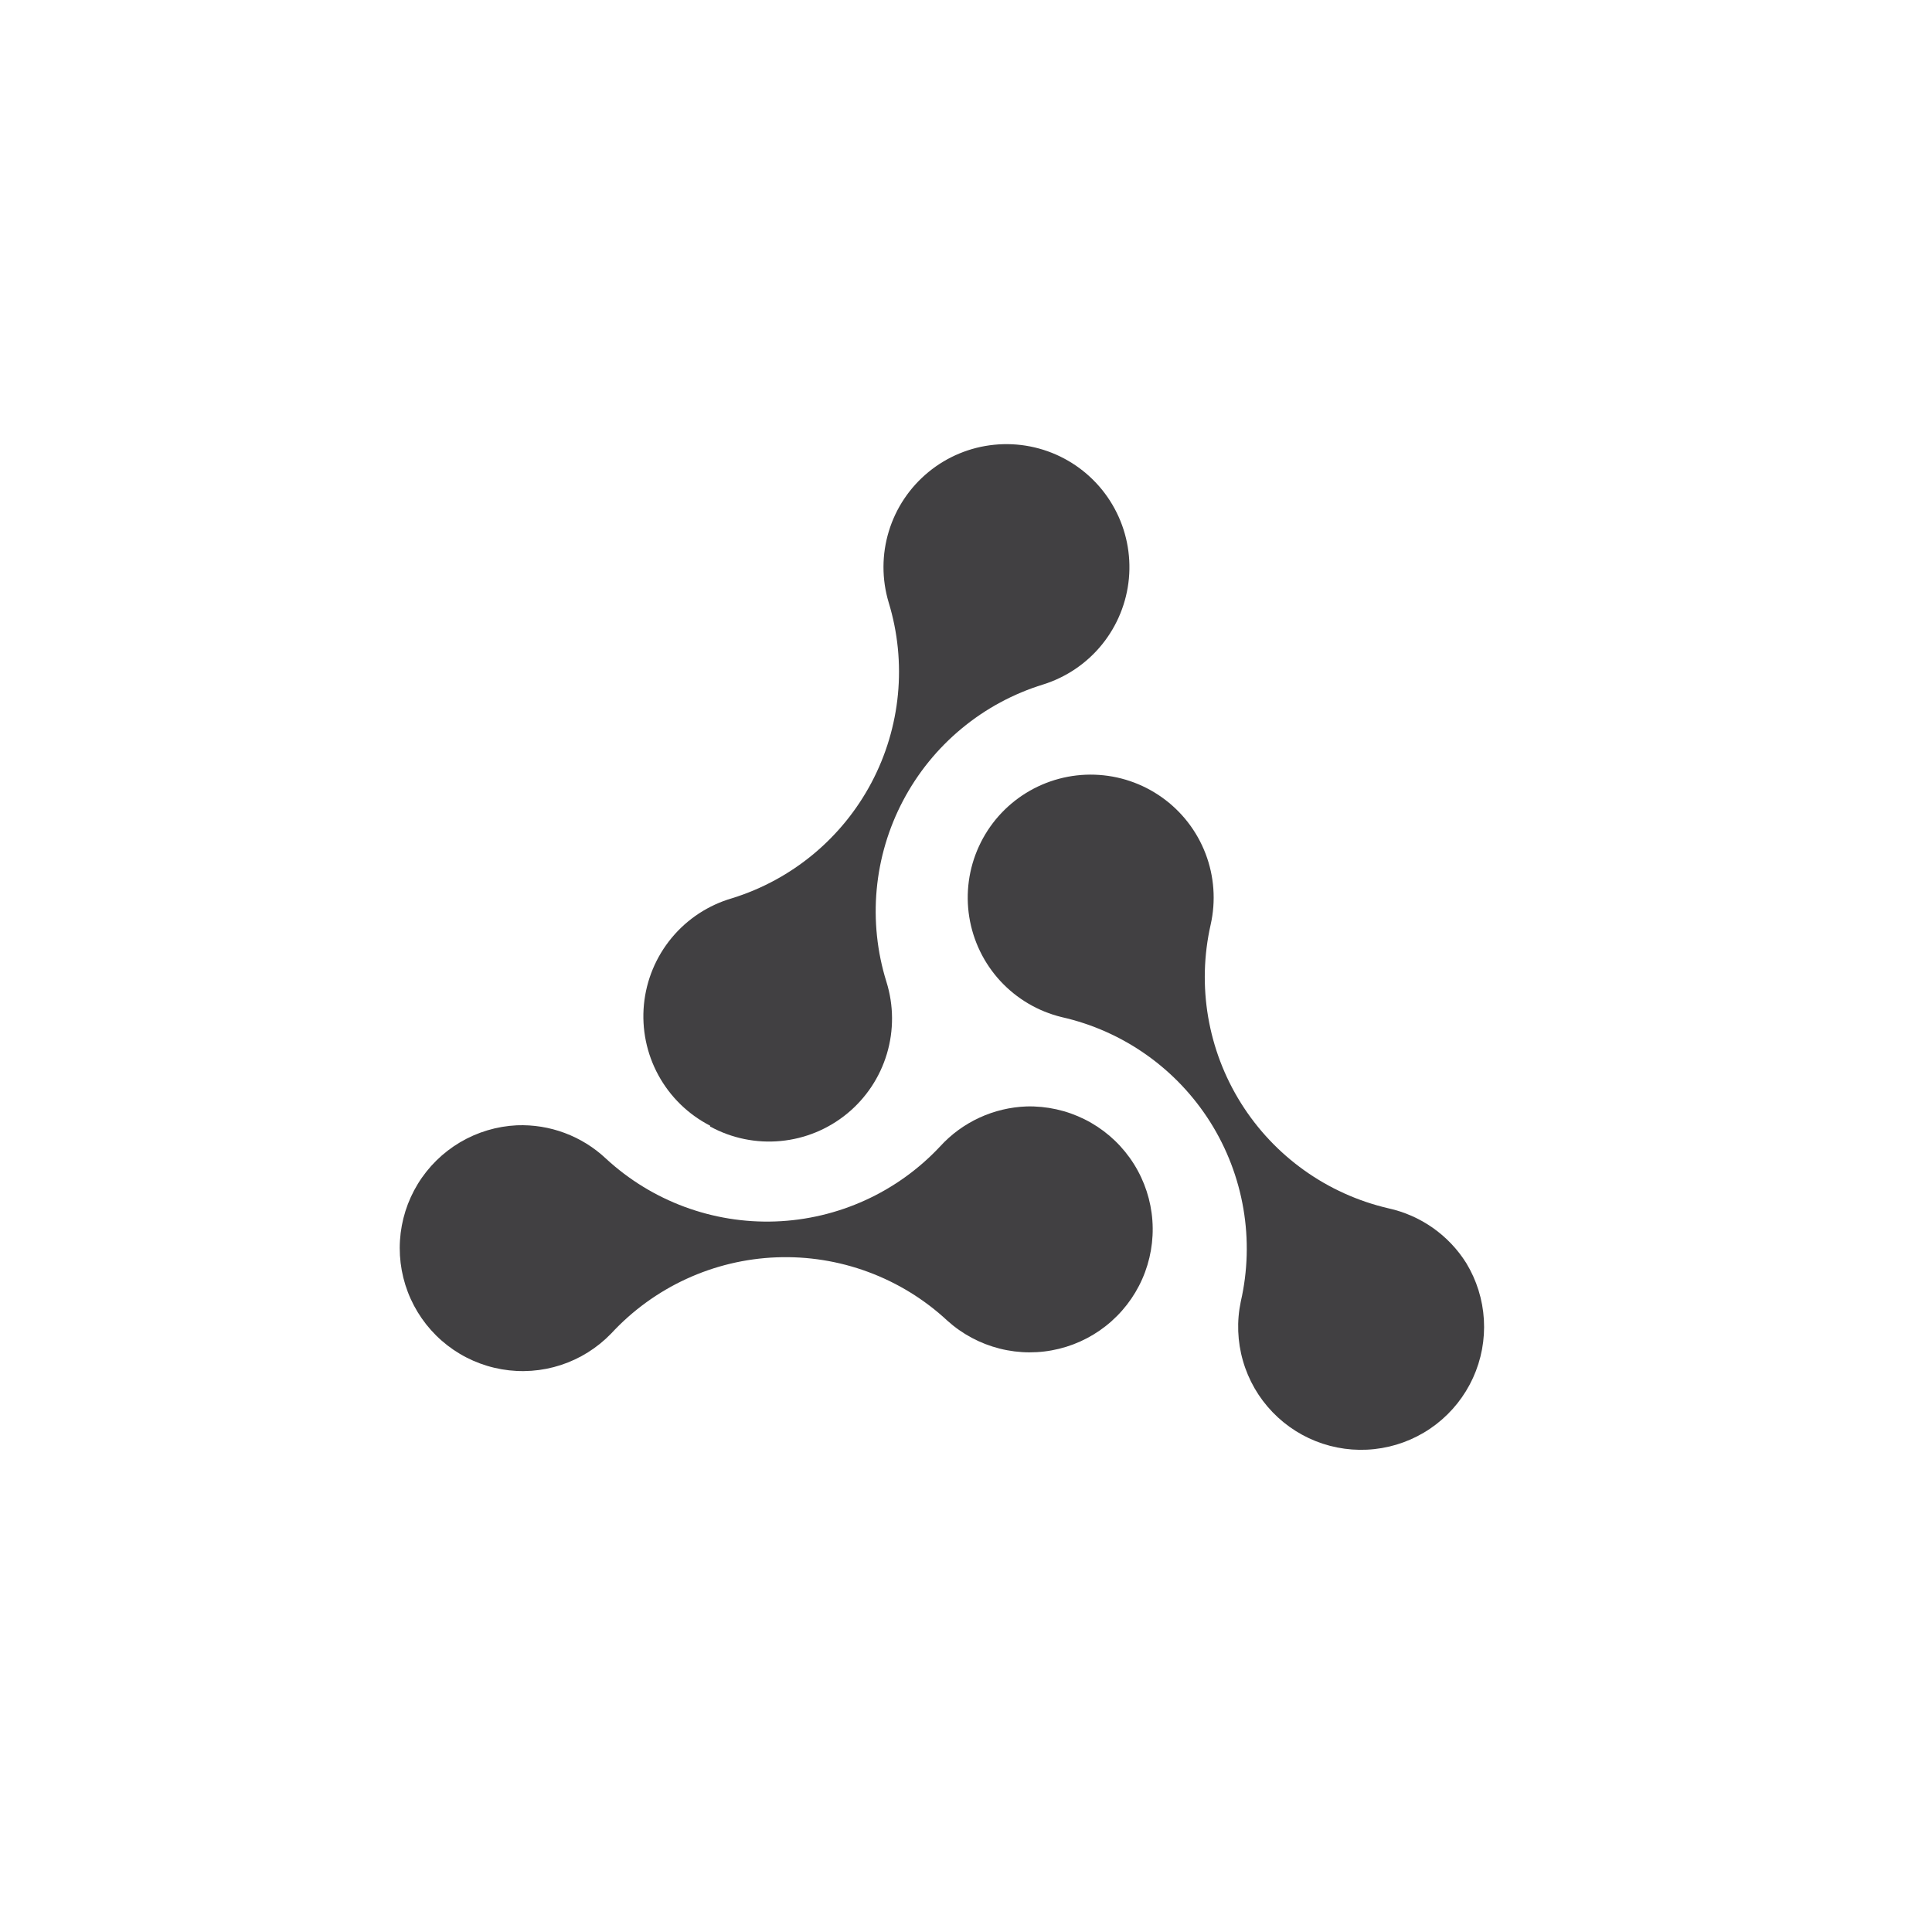
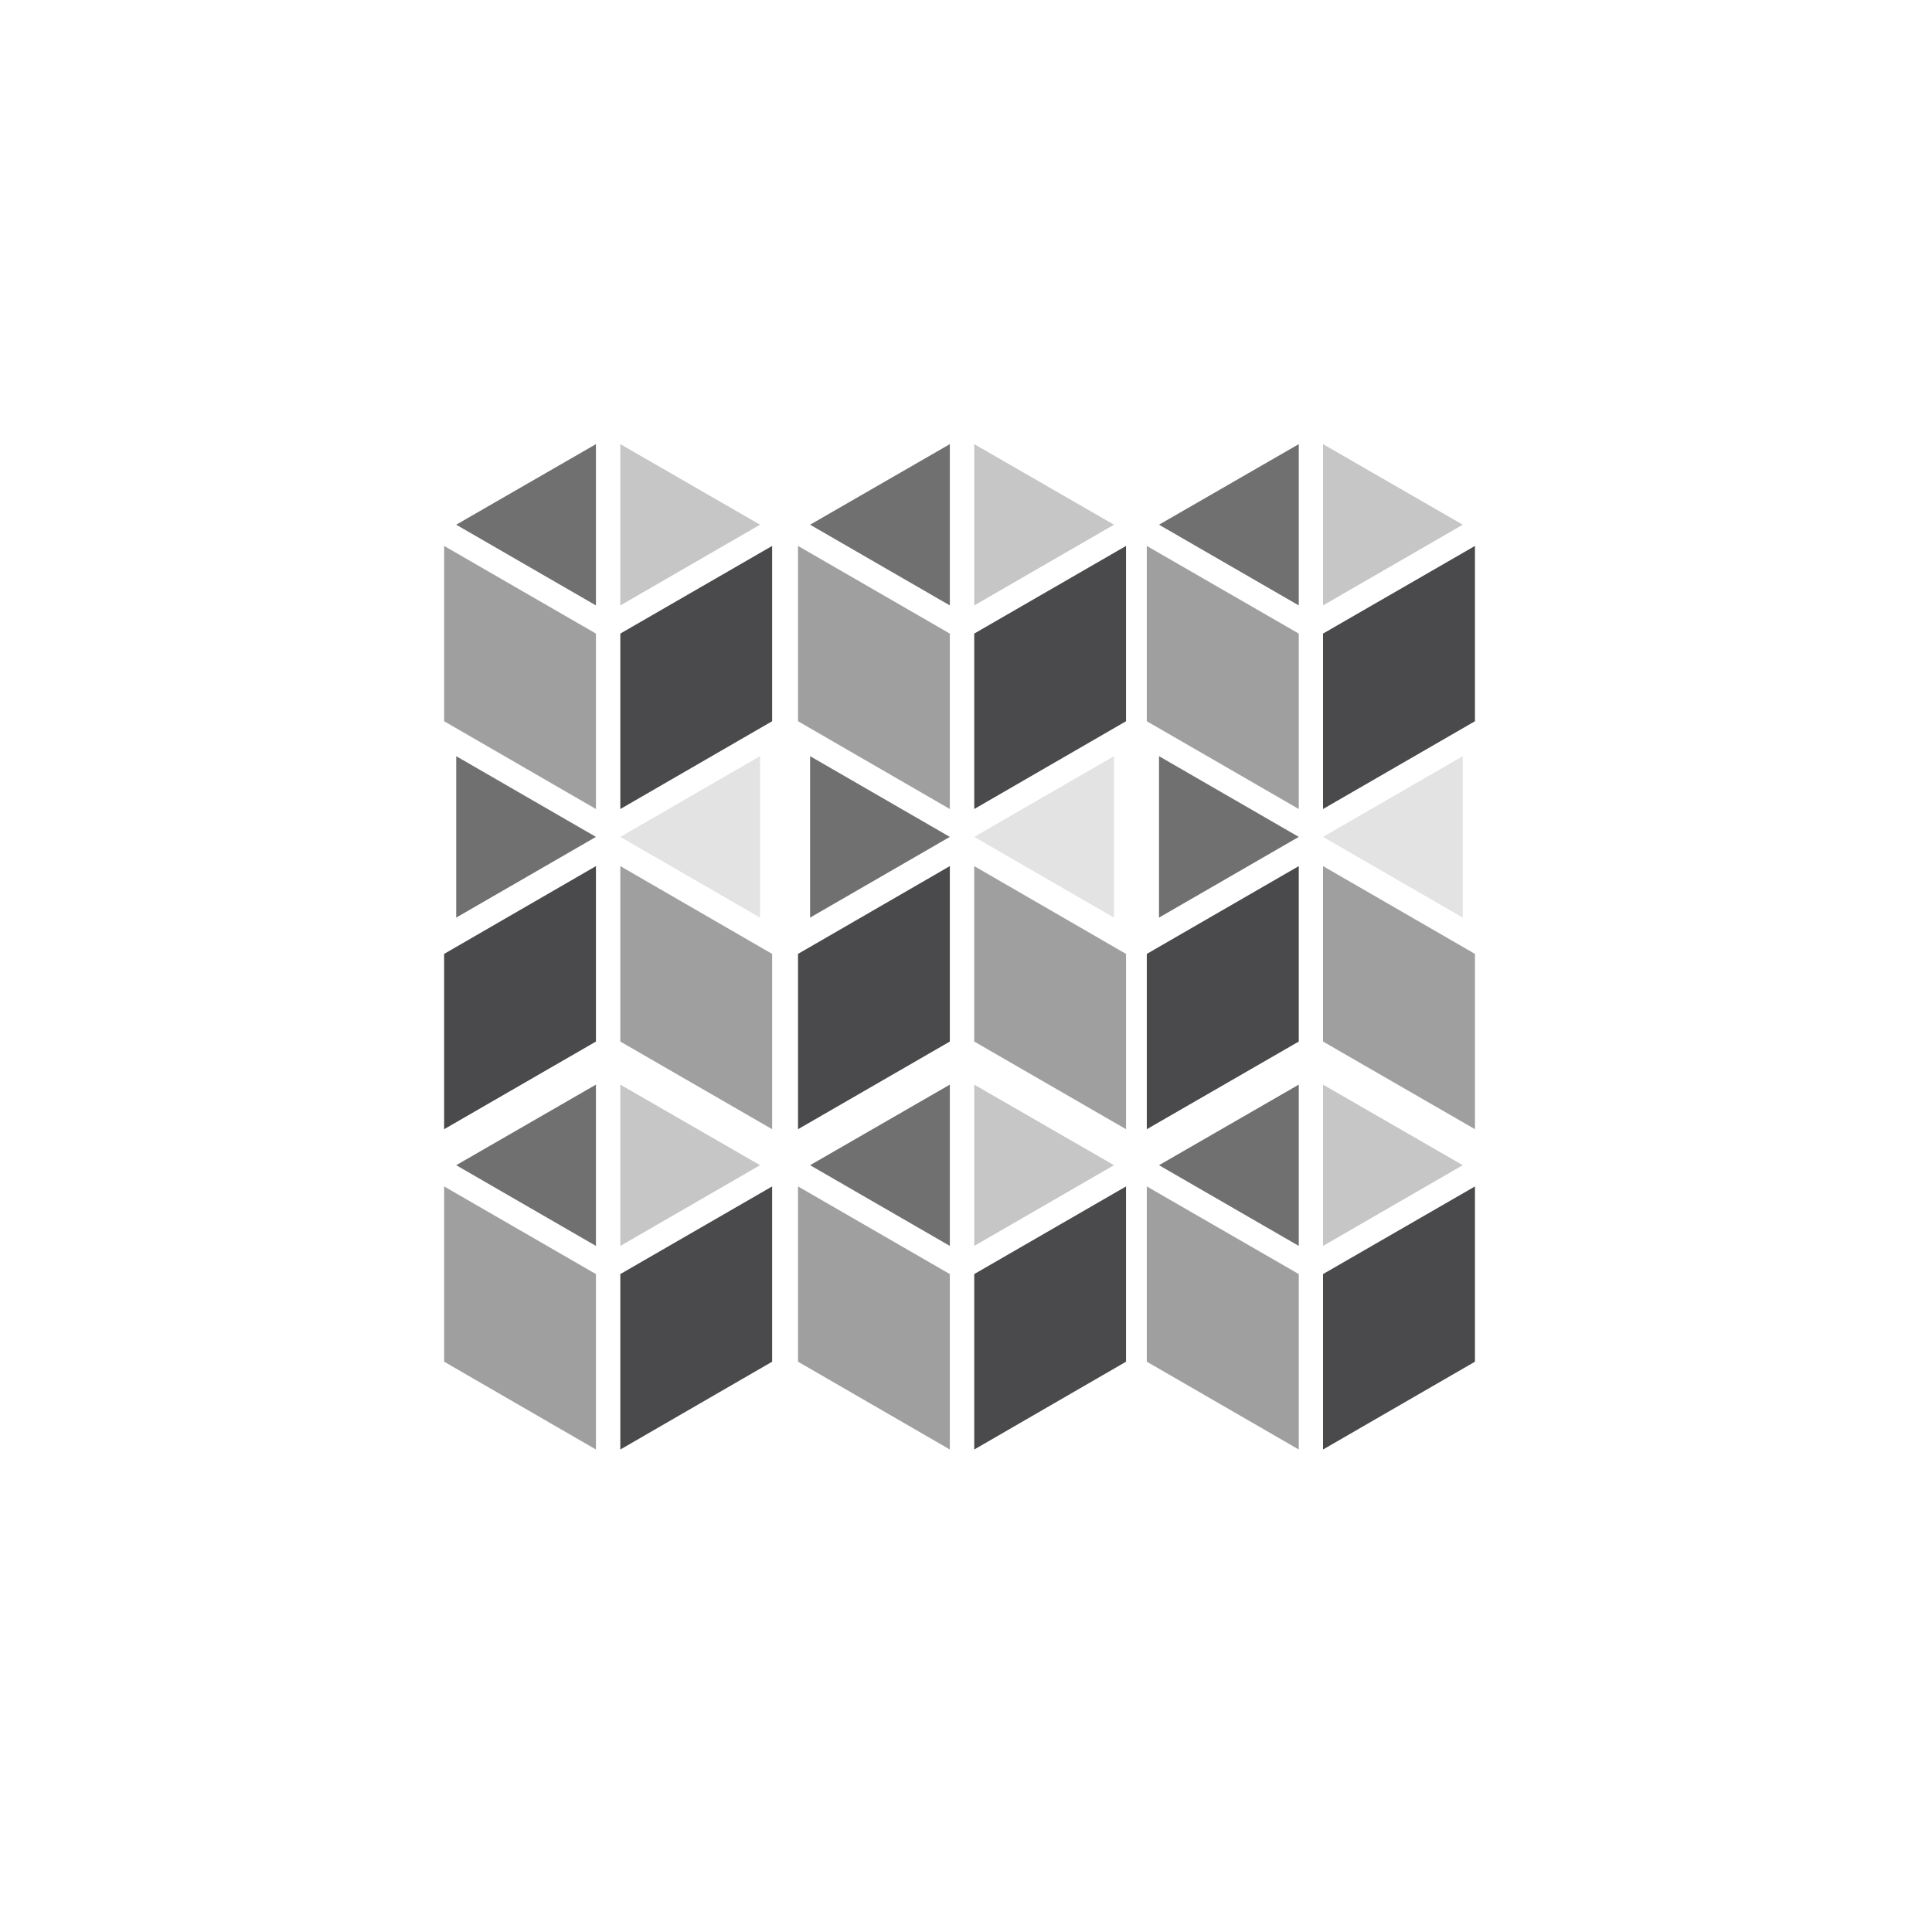
<svg xmlns="http://www.w3.org/2000/svg" width="87" height="87" viewBox="0 0 87 87" fill="none">
-   <path d="M66.026 56.876C65.635 56.252 65.123 55.714 64.52 55.29C63.918 54.867 63.238 54.569 62.519 54.411C59.768 53.772 57.382 52.069 55.883 49.676C54.384 47.282 53.893 44.393 54.517 41.638C54.757 40.574 54.678 39.462 54.288 38.443C53.898 37.423 53.216 36.542 52.327 35.909C51.438 35.276 50.382 34.92 49.291 34.885C48.2 34.85 47.124 35.139 46.196 35.714C45.269 36.289 44.532 37.126 44.079 38.119C43.625 39.111 43.475 40.216 43.647 41.293C43.819 42.371 44.306 43.374 45.046 44.176C45.787 44.977 46.747 45.543 47.808 45.801C49.179 46.11 50.477 46.687 51.625 47.499C52.774 48.311 53.75 49.341 54.5 50.531C55.249 51.721 55.756 53.048 55.992 54.434C56.228 55.82 56.188 57.24 55.874 58.611C55.688 59.494 55.721 60.41 55.971 61.278C56.22 62.146 56.677 62.94 57.304 63.59C57.93 64.241 58.706 64.729 59.564 65.011C60.422 65.293 61.336 65.36 62.226 65.208C63.116 65.056 63.955 64.689 64.671 64.138C65.386 63.587 65.956 62.869 66.331 62.048C66.706 61.226 66.874 60.325 66.821 59.424C66.768 58.522 66.495 57.647 66.026 56.876Z" fill="#414042" />
-   <path d="M31.98 50.729C32.948 51.258 34.053 51.485 35.151 51.381C36.25 51.278 37.293 50.848 38.146 50.148C38.999 49.448 39.623 48.509 39.938 47.452C40.254 46.394 40.246 45.266 39.917 44.213C39.498 42.87 39.35 41.458 39.478 40.058C39.607 38.657 40.011 37.296 40.667 36.052C41.323 34.808 42.218 33.705 43.301 32.808C44.383 31.91 45.633 31.235 46.977 30.822C48.019 30.495 48.942 29.868 49.629 29.018C50.315 28.168 50.735 27.135 50.836 26.047C50.936 24.959 50.713 23.866 50.193 22.905C49.674 21.944 48.882 21.158 47.917 20.646C46.952 20.134 45.857 19.919 44.77 20.028C43.683 20.136 42.652 20.564 41.808 21.258C40.964 21.951 40.343 22.878 40.025 23.923C39.706 24.968 39.704 26.084 40.018 27.13C40.843 29.831 40.564 32.749 39.242 35.245C37.921 37.741 35.665 39.612 32.967 40.448C31.902 40.757 30.954 41.378 30.247 42.231C29.539 43.085 29.104 44.131 28.997 45.235C28.891 46.339 29.118 47.449 29.65 48.422C30.182 49.395 30.993 50.185 31.98 50.692V50.729Z" fill="#414042" />
-   <path d="M46.229 49.824C45.493 49.85 44.77 50.023 44.101 50.332C43.432 50.641 42.831 51.08 42.335 51.624C40.407 53.686 37.741 54.901 34.921 55.003C32.1 55.105 29.354 54.086 27.282 52.169C26.747 51.666 26.117 51.276 25.429 51.019C24.742 50.762 24.01 50.645 23.277 50.673C22.374 50.716 21.495 50.979 20.717 51.439C19.94 51.899 19.286 52.543 18.814 53.314C18.343 54.085 18.067 54.959 18.011 55.861C17.955 56.763 18.12 57.665 18.493 58.489C18.866 59.312 19.434 60.032 20.149 60.585C20.864 61.138 21.703 61.507 22.594 61.661C23.484 61.815 24.399 61.749 25.258 61.468C26.117 61.187 26.894 60.7 27.522 60.05C28.477 59.017 29.626 58.181 30.904 57.593C32.182 57.004 33.563 56.673 34.969 56.619C36.375 56.565 37.778 56.789 39.097 57.278C40.417 57.767 41.627 58.511 42.658 59.469C43.329 60.075 44.139 60.508 45.016 60.729C45.893 60.951 46.811 60.954 47.69 60.738C48.569 60.522 49.381 60.095 50.056 59.492C50.731 58.89 51.249 58.132 51.563 57.283C51.877 56.435 51.979 55.522 51.859 54.625C51.739 53.729 51.401 52.875 50.874 52.139C50.348 51.403 49.65 50.807 48.84 50.404C48.03 50 47.134 49.801 46.229 49.824Z" fill="#414042" />
+   <path opacity="0.95" d="M27.934 57.373V65.273L34.77 61.319V53.426L27.934 57.373Z" fill="#414042" />
+   <path opacity="0.5" d="M26.836 57.373V65.273L20 61.319V53.426L26.836 57.373Z" fill="#414042" />
+   <path opacity="0.3" d="M27.934 48.842V56.105L34.227 52.47L27.934 48.842Z" fill="#414042" />
+   <path opacity="0.75" d="M26.836 48.842L20.543 52.47L26.836 56.105V48.842Z" fill="#414042" />
+   <path opacity="0.95" d="M26.836 46.902V39.002L20 42.955V50.849L26.836 46.902Z" fill="#414042" />
+   <path opacity="0.95" d="M27.934 28.531V36.431L34.77 32.478V24.584L27.934 28.531Z" fill="#414042" />
+   <path opacity="0.5" d="M26.836 28.531V36.431L20 32.478V24.584L26.836 28.531Z" fill="#414042" />
+   <path opacity="0.3" d="M27.934 20V27.263L34.227 23.628L27.934 20Z" fill="#414042" />
+   <path opacity="0.75" d="M26.836 20L20.543 23.628L26.836 27.263V20Z" fill="#414042" />
+   <path opacity="0.75" d="M20.543 34.051V41.321L26.836 37.686L20.543 34.051Z" fill="#414042" />
+   <path opacity="0.15" d="M34.227 34.051L27.934 37.686L34.227 41.321V34.051Z" fill="#414042" />
+   <path opacity="0.5" d="M27.934 46.902V39.002L34.77 42.955V50.849L27.934 46.902Z" fill="#414042" />
+   <path opacity="0.95" d="M43.871 57.373V65.273L50.706 61.319V53.426L43.871 57.373Z" fill="#414042" />
+   <path opacity="0.5" d="M42.772 57.373V65.273L35.936 61.319V53.426L42.772 57.373Z" fill="#414042" />
+   <path opacity="0.3" d="M43.871 48.842V56.105L50.164 52.47L43.871 48.842Z" fill="#414042" />
+   <path opacity="0.75" d="M42.772 48.842L36.479 52.47L42.772 56.105V48.842Z" fill="#414042" />
+   <path opacity="0.95" d="M42.772 46.902V39.002L35.936 42.955V50.849L42.772 46.902Z" fill="#414042" />
+   <path opacity="0.95" d="M43.871 28.531V36.431L50.706 32.478V24.584L43.871 28.531Z" fill="#414042" />
+   <path opacity="0.5" d="M42.772 28.531V36.431L35.936 32.478V24.584L42.772 28.531Z" fill="#414042" />
+   <path opacity="0.3" d="M43.871 20V27.263L50.164 23.628L43.871 20Z" fill="#414042" />
+   <path opacity="0.75" d="M42.772 20L36.479 23.628L42.772 27.263V20Z" fill="#414042" />
+   <path opacity="0.75" d="M36.479 34.051V41.321L42.772 37.686L36.479 34.051Z" fill="#414042" />
+   <path opacity="0.15" d="M50.164 34.051L43.871 37.686L50.164 41.321V34.051Z" fill="#414042" />
+   <path opacity="0.5" d="M43.871 46.902V39.002L50.706 42.955V50.849L43.871 46.902Z" fill="#414042" />
+   <path opacity="0.95" d="M59.577 57.373V65.273L66.419 61.319V53.426L59.577 57.373Z" fill="#414042" />
+   <path opacity="0.5" d="M58.485 57.373V65.273L51.642 61.319V53.426L58.485 57.373Z" fill="#414042" />
+   <path opacity="0.3" d="M59.577 48.842V56.105L65.87 52.47L59.577 48.842Z" fill="#414042" />
+   <path opacity="0.75" d="M58.485 48.842L52.191 52.47L58.485 56.105V48.842Z" fill="#414042" />
+   <path opacity="0.95" d="M58.485 46.902V39.002L51.642 42.955V50.849L58.485 46.902Z" fill="#414042" />
+   <path opacity="0.95" d="M59.577 28.531V36.431L66.419 32.478V24.584L59.577 28.531Z" fill="#414042" />
+   <path opacity="0.5" d="M58.485 28.531V36.431L51.642 32.478V24.584L58.485 28.531Z" fill="#414042" />
+   <path opacity="0.3" d="M59.577 20V27.263L65.87 23.628L59.577 20Z" fill="#414042" />
+   <path opacity="0.75" d="M58.485 20L52.191 23.628L58.485 27.263V20Z" fill="#414042" />
+   <path opacity="0.75" d="M52.191 34.051V41.321L58.485 37.686L52.191 34.051Z" fill="#414042" />
+   <path opacity="0.15" d="M65.87 34.051L59.577 37.686L65.87 41.321V34.051Z" fill="#414042" />
+   <path opacity="0.5" d="M59.577 46.902V39.002L66.419 42.955V50.849L59.577 46.902Z" fill="#414042" />
</svg>
